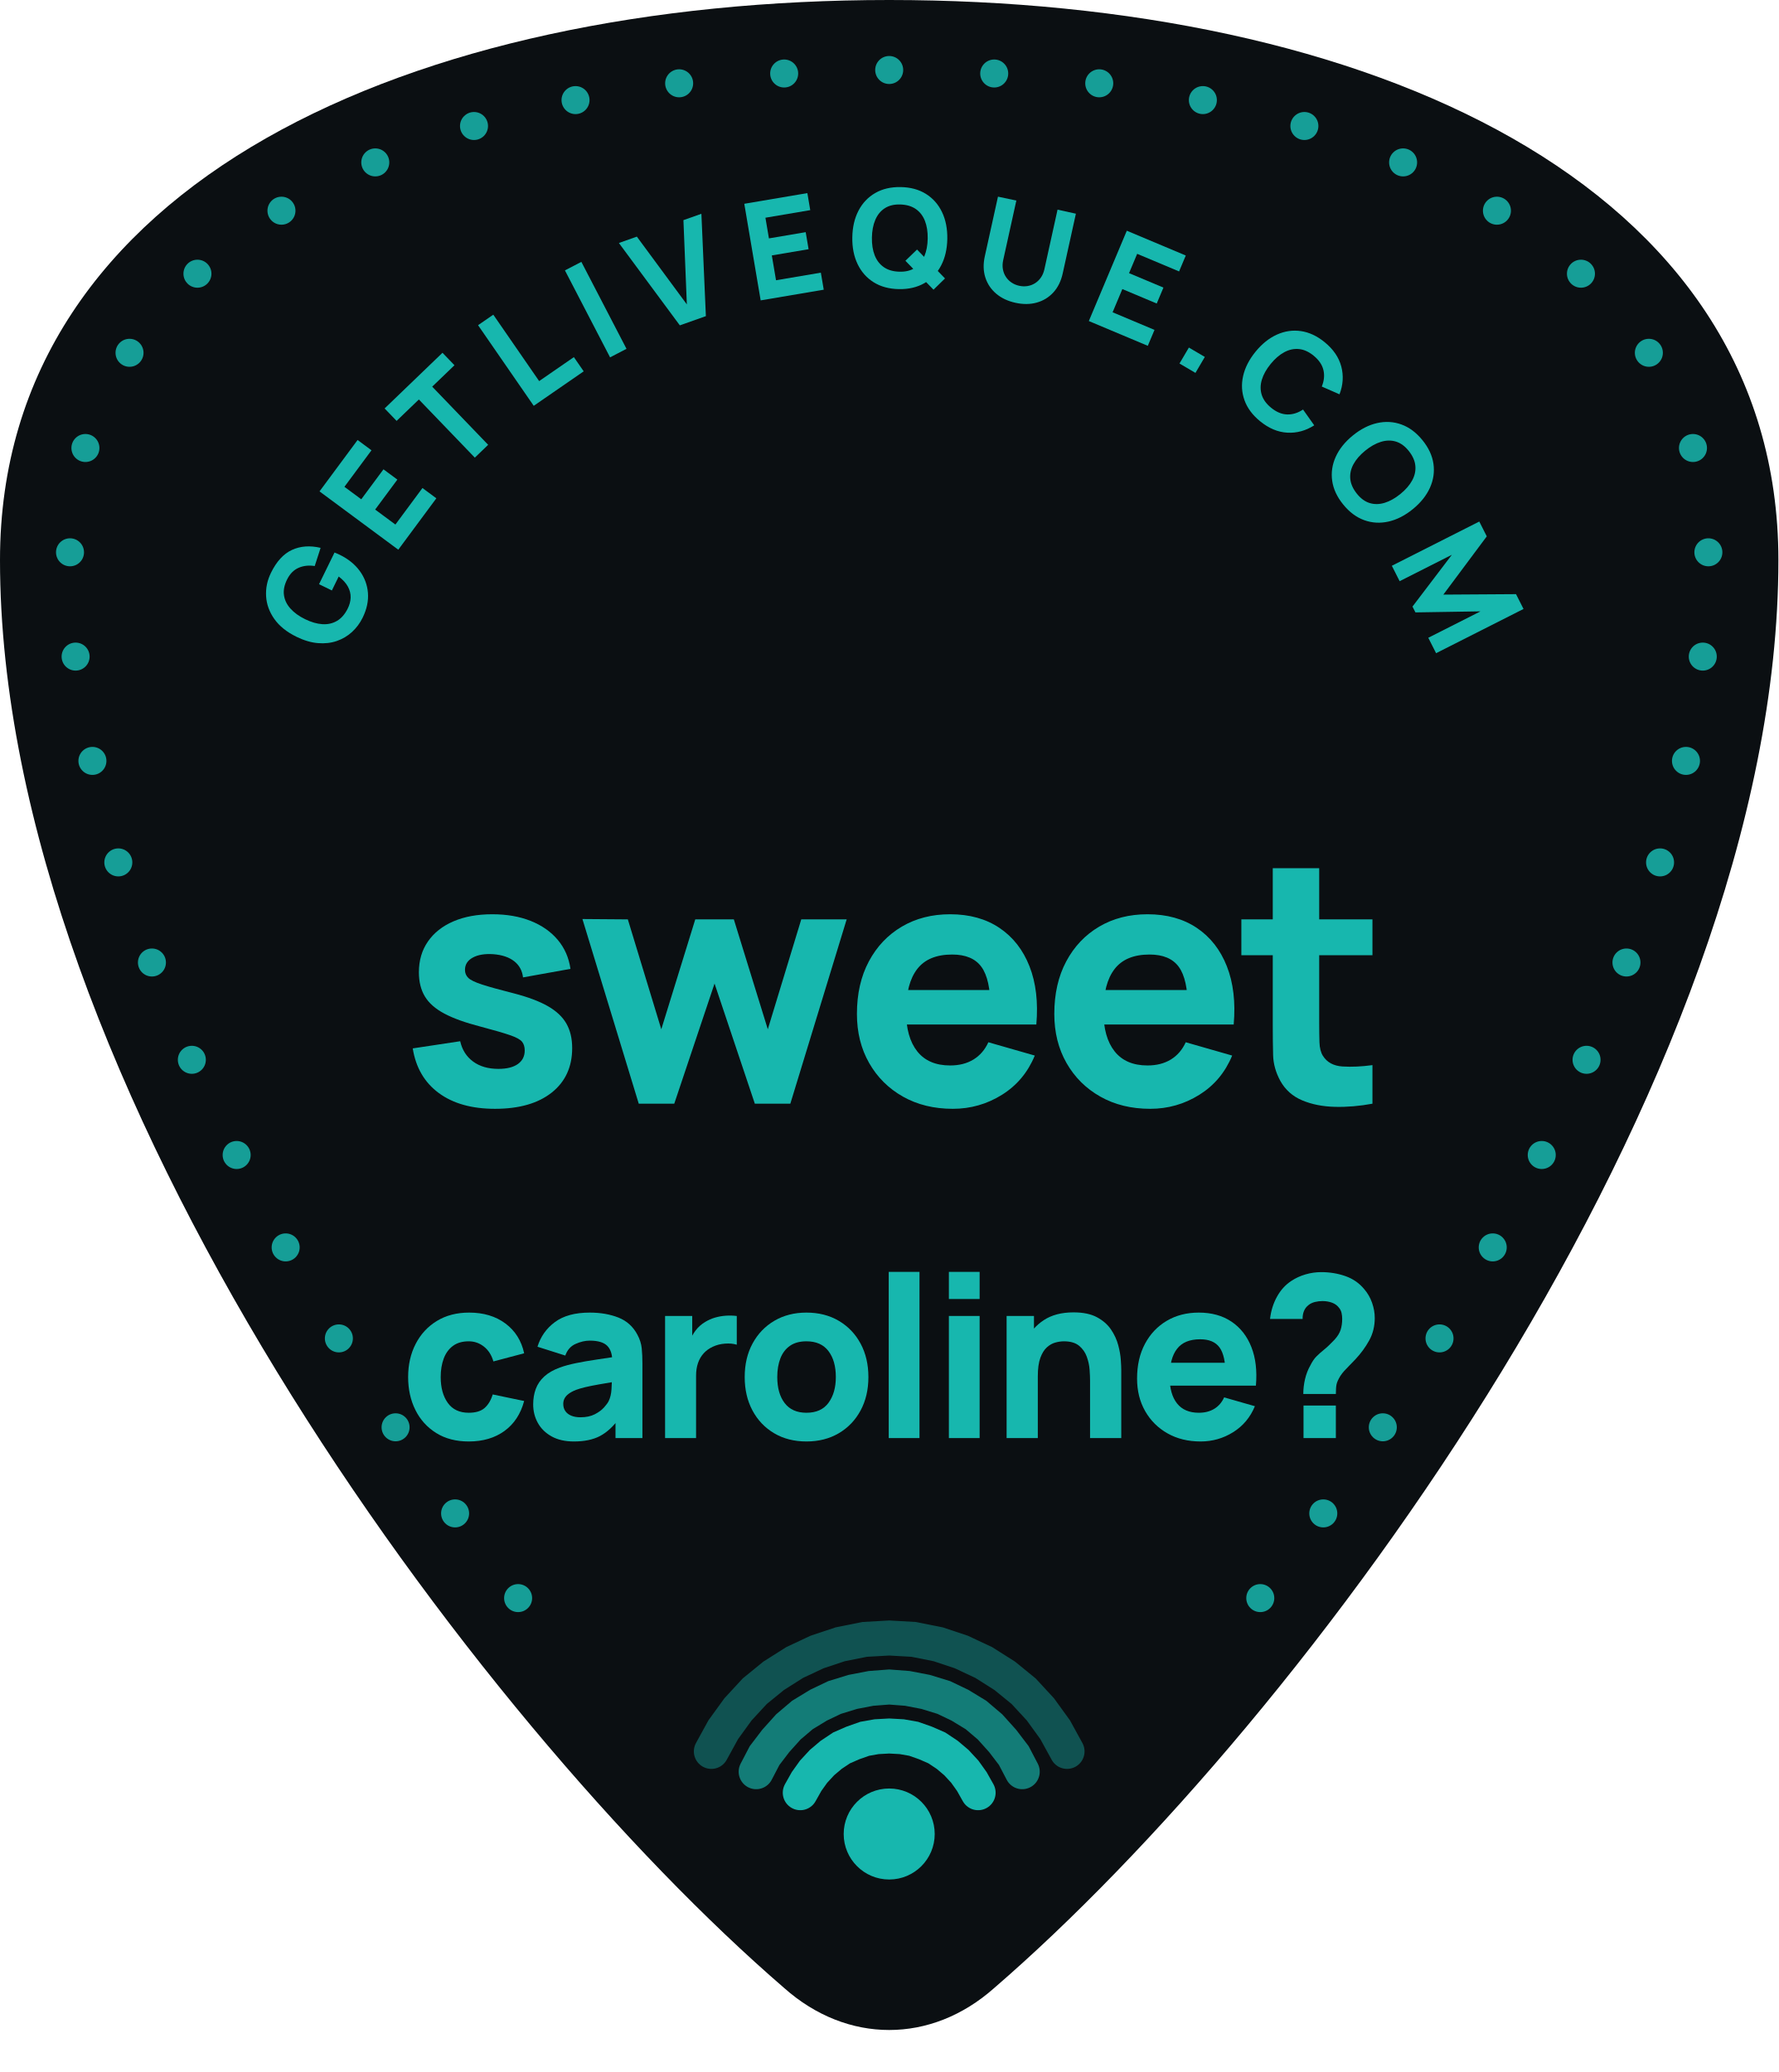
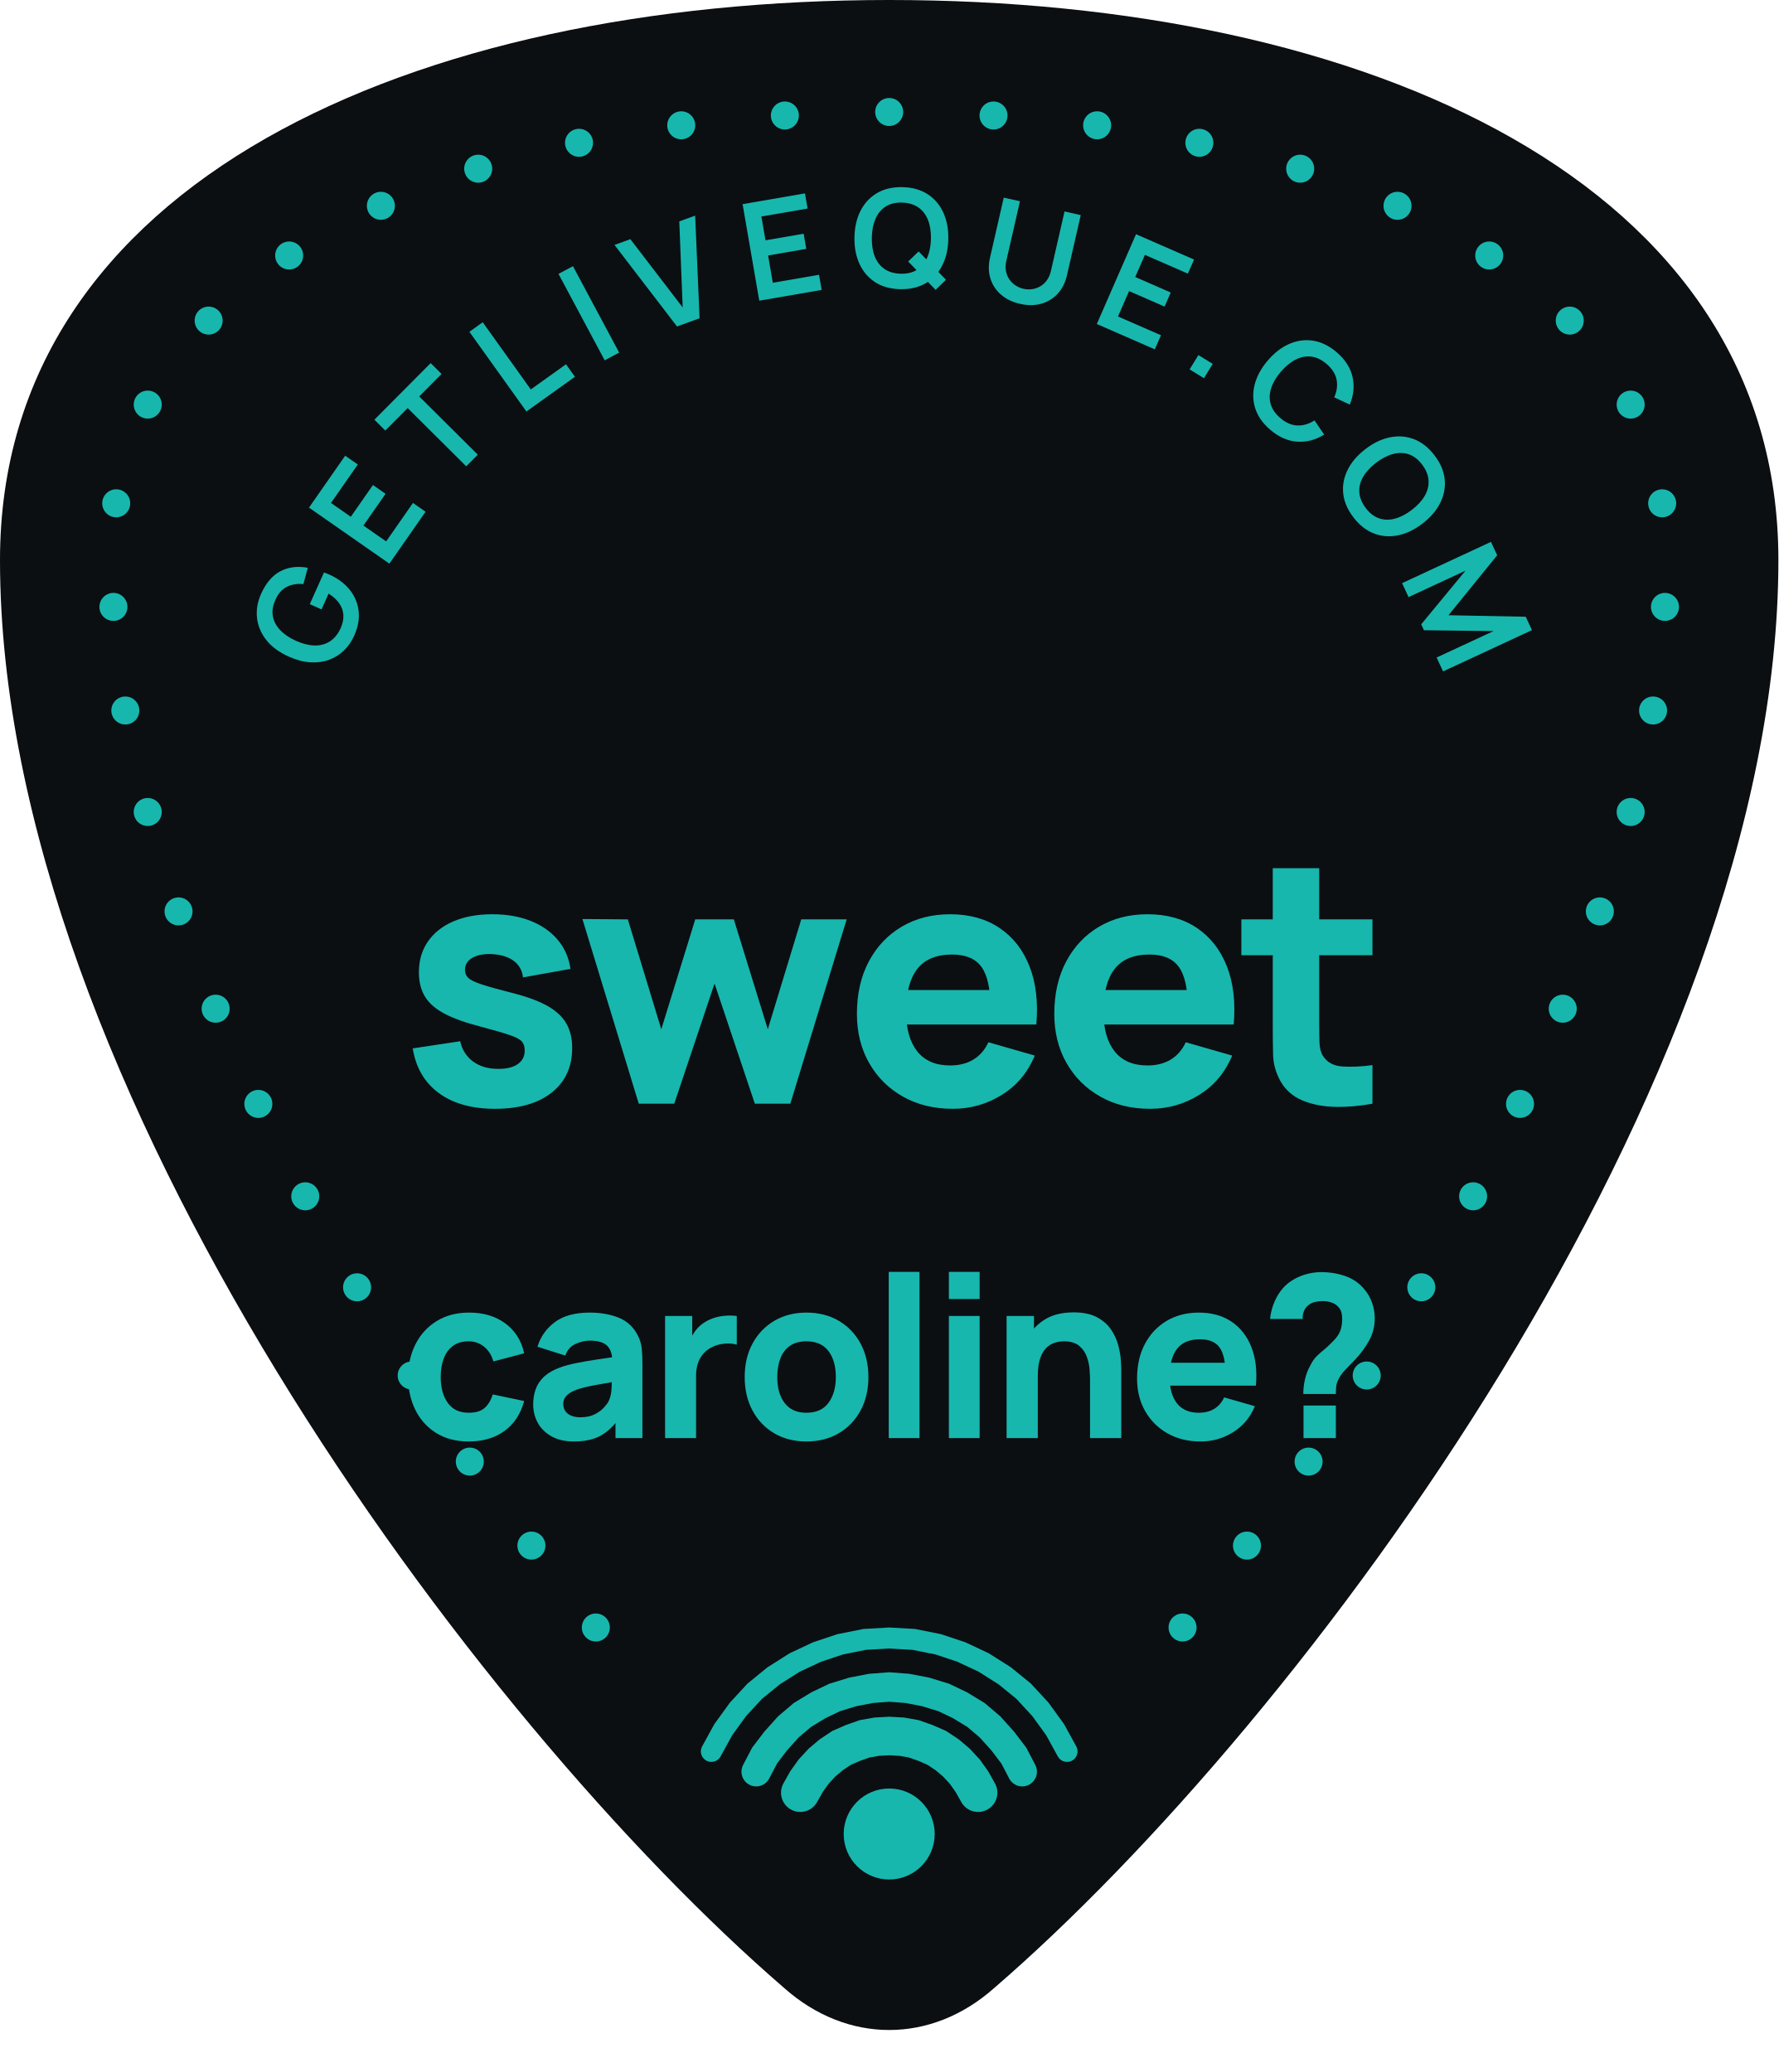
<svg xmlns="http://www.w3.org/2000/svg" viewBox="0 0 25.4 29.6" width="25.4mm" height="29.6mm">
  <defs>
    <clipPath id="pk">
      <path d="M 12.7 0.0 C 19.5 0.0 25.4 2.6 25.4 8.0 C 25.4 15.5 18.6 24.6 14.2 28.4 C 13.3 29.2 12.1 29.2 11.2 28.4 C 6.8 24.6 0.0 15.5 0.0 8.0 C 0.0 2.6 5.9 0.0 12.7 0.0 Z" />
    </clipPath>
  </defs>
  <path d="M 12.7 0.0 C 19.5 0.0 25.4 2.6 25.4 8.0 C 25.4 15.5 18.6 24.6 14.2 28.4 C 13.3 29.2 12.1 29.2 11.2 28.4 C 6.8 24.6 0.0 15.5 0.0 8.0 C 0.0 2.6 5.9 0.0 12.7 0.0 Z" fill="#0B0F12" />
  <g clip-path="url(#pk)">
-     <circle cx="12.70" cy="1.00" r="0.2" fill="#17B7AE" opacity="0.85" />
-     <circle cx="14.20" cy="1.05" r="0.2" fill="#17B7AE" opacity="0.85" />
-     <circle cx="15.70" cy="1.19" r="0.2" fill="#17B7AE" opacity="0.85" />
-     <circle cx="17.18" cy="1.43" r="0.2" fill="#17B7AE" opacity="0.85" />
-     <circle cx="18.63" cy="1.80" r="0.2" fill="#17B7AE" opacity="0.85" />
-     <circle cx="20.04" cy="2.32" r="0.2" fill="#17B7AE" opacity="0.85" />
-     <circle cx="21.38" cy="3.01" r="0.2" fill="#17B7AE" opacity="0.85" />
-     <circle cx="22.58" cy="3.91" r="0.2" fill="#17B7AE" opacity="0.85" />
-     <circle cx="23.55" cy="5.04" r="0.2" fill="#17B7AE" opacity="0.85" />
-     <circle cx="24.18" cy="6.40" r="0.2" fill="#17B7AE" opacity="0.85" />
-     <circle cx="24.40" cy="7.89" r="0.2" fill="#17B7AE" opacity="0.85" />
-     <circle cx="24.32" cy="9.38" r="0.2" fill="#17B7AE" opacity="0.85" />
-     <circle cx="24.08" cy="10.87" r="0.2" fill="#17B7AE" opacity="0.85" />
-     <circle cx="23.71" cy="12.32" r="0.2" fill="#17B7AE" opacity="0.85" />
-     <circle cx="23.23" cy="13.75" r="0.2" fill="#17B7AE" opacity="0.85" />
-     <circle cx="22.66" cy="15.14" r="0.2" fill="#17B7AE" opacity="0.85" />
-     <circle cx="22.02" cy="16.50" r="0.2" fill="#17B7AE" opacity="0.85" />
-     <circle cx="21.32" cy="17.82" r="0.2" fill="#17B7AE" opacity="0.85" />
-     <circle cx="20.56" cy="19.12" r="0.2" fill="#17B7AE" opacity="0.85" />
-     <circle cx="19.75" cy="20.39" r="0.2" fill="#17B7AE" opacity="0.85" />
-     <circle cx="18.90" cy="21.62" r="0.2" fill="#17B7AE" opacity="0.85" />
-     <circle cx="18.00" cy="22.83" r="0.2" fill="#17B7AE" opacity="0.85" />
-     <circle cx="7.40" cy="22.83" r="0.2" fill="#17B7AE" opacity="0.85" />
-     <circle cx="6.50" cy="21.62" r="0.2" fill="#17B7AE" opacity="0.85" />
-     <circle cx="5.65" cy="20.39" r="0.2" fill="#17B7AE" opacity="0.85" />
-     <circle cx="4.84" cy="19.12" r="0.2" fill="#17B7AE" opacity="0.85" />
-     <circle cx="4.08" cy="17.82" r="0.2" fill="#17B7AE" opacity="0.85" />
-     <circle cx="3.38" cy="16.50" r="0.2" fill="#17B7AE" opacity="0.85" />
-     <circle cx="2.74" cy="15.14" r="0.2" fill="#17B7AE" opacity="0.85" />
-     <circle cx="2.17" cy="13.75" r="0.2" fill="#17B7AE" opacity="0.85" />
-     <circle cx="1.69" cy="12.32" r="0.2" fill="#17B7AE" opacity="0.85" />
-     <circle cx="1.32" cy="10.87" r="0.2" fill="#17B7AE" opacity="0.85" />
-     <circle cx="1.08" cy="9.38" r="0.2" fill="#17B7AE" opacity="0.85" />
-     <circle cx="1.00" cy="7.89" r="0.2" fill="#17B7AE" opacity="0.85" />
-     <circle cx="1.22" cy="6.40" r="0.2" fill="#17B7AE" opacity="0.85" />
-     <circle cx="1.85" cy="5.04" r="0.2" fill="#17B7AE" opacity="0.85" />
-     <circle cx="2.82" cy="3.91" r="0.2" fill="#17B7AE" opacity="0.85" />
-     <circle cx="4.02" cy="3.01" r="0.2" fill="#17B7AE" opacity="0.85" />
-     <circle cx="5.36" cy="2.32" r="0.2" fill="#17B7AE" opacity="0.85" />
-     <circle cx="6.77" cy="1.80" r="0.2" fill="#17B7AE" opacity="0.85" />
-     <circle cx="8.22" cy="1.43" r="0.2" fill="#17B7AE" opacity="0.85" />
-     <circle cx="9.70" cy="1.19" r="0.2" fill="#17B7AE" opacity="0.85" />
-     <circle cx="11.20" cy="1.05" r="0.2" fill="#17B7AE" opacity="0.85" />
-     <path d="M11.43 25.61 L11.52 25.45 L11.62 25.31 L11.74 25.18 L11.87 25.07 L12.02 24.97 L12.18 24.90 L12.35 24.84 L12.52 24.81 L12.70 24.80 L12.88 24.81 L13.05 24.84 L13.22 24.90 L13.38 24.97 L13.53 25.07 L13.66 25.18 L13.78 25.31 L13.88 25.45 L13.97 25.61" fill="none" stroke="#17B7AE" stroke-width="0.5" stroke-linecap="round" opacity="1.0" />
-     <path d="M10.80 25.31 L10.92 25.08 L11.08 24.87 L11.26 24.67 L11.46 24.50 L11.69 24.36 L11.92 24.25 L12.18 24.17 L12.44 24.12 L12.70 24.10 L12.96 24.12 L13.22 24.17 L13.48 24.25 L13.71 24.36 L13.94 24.50 L14.14 24.67 L14.32 24.87 L14.48 25.08 L14.60 25.31" fill="none" stroke="#17B7AE" stroke-width="0.5" stroke-linecap="round" opacity="0.65" />
-     <path d="M10.16 25.02 L10.33 24.71 L10.54 24.42 L10.78 24.16 L11.05 23.94 L11.35 23.75 L11.67 23.60 L12.00 23.49 L12.35 23.42 L12.70 23.40 L13.05 23.42 L13.40 23.49 L13.73 23.60 L14.05 23.75 L14.35 23.94 L14.62 24.16 L14.86 24.42 L15.07 24.71 L15.24 25.02" fill="none" stroke="#17B7AE" stroke-width="0.5" stroke-linecap="round" opacity="0.4" />
+     <circle cx="12.70" cy="1.60" r="0.2" fill="#17B7AE" />
+     <circle cx="14.19" cy="1.65" r="0.2" fill="#17B7AE" />
+     <circle cx="15.67" cy="1.79" r="0.2" fill="#17B7AE" />
+     <circle cx="17.13" cy="2.04" r="0.2" fill="#17B7AE" />
+     <circle cx="18.57" cy="2.41" r="0.2" fill="#17B7AE" />
+     <circle cx="19.96" cy="2.94" r="0.2" fill="#17B7AE" />
+     <circle cx="21.27" cy="3.65" r="0.2" fill="#17B7AE" />
+     <circle cx="22.42" cy="4.58" r="0.2" fill="#17B7AE" />
+     <circle cx="23.29" cy="5.78" r="0.2" fill="#17B7AE" />
+     <circle cx="23.74" cy="7.19" r="0.2" fill="#17B7AE" />
+     <circle cx="23.78" cy="8.67" r="0.2" fill="#17B7AE" />
+     <circle cx="23.61" cy="10.15" r="0.2" fill="#17B7AE" />
+     <circle cx="23.29" cy="11.60" r="0.2" fill="#17B7AE" />
+     <circle cx="22.85" cy="13.02" r="0.2" fill="#17B7AE" />
+     <circle cx="22.32" cy="14.41" r="0.2" fill="#17B7AE" />
+     <circle cx="21.71" cy="15.77" r="0.2" fill="#17B7AE" />
+     <circle cx="21.04" cy="17.09" r="0.2" fill="#17B7AE" />
+     <circle cx="20.30" cy="18.39" r="0.2" fill="#17B7AE" />
+     <circle cx="19.52" cy="19.65" r="0.2" fill="#17B7AE" />
+     <circle cx="18.69" cy="20.88" r="0.2" fill="#17B7AE" />
+     <circle cx="17.81" cy="22.08" r="0.2" fill="#17B7AE" />
+     <circle cx="16.89" cy="23.25" r="0.2" fill="#17B7AE" />
+     <circle cx="8.51" cy="23.25" r="0.2" fill="#17B7AE" />
+     <circle cx="7.59" cy="22.08" r="0.2" fill="#17B7AE" />
+     <circle cx="6.71" cy="20.88" r="0.2" fill="#17B7AE" />
+     <circle cx="5.88" cy="19.65" r="0.2" fill="#17B7AE" />
+     <circle cx="5.10" cy="18.39" r="0.2" fill="#17B7AE" />
+     <circle cx="4.36" cy="17.09" r="0.2" fill="#17B7AE" />
+     <circle cx="3.69" cy="15.77" r="0.2" fill="#17B7AE" />
+     <circle cx="3.08" cy="14.41" r="0.2" fill="#17B7AE" />
+     <circle cx="2.55" cy="13.02" r="0.2" fill="#17B7AE" />
+     <circle cx="2.11" cy="11.60" r="0.2" fill="#17B7AE" />
+     <circle cx="1.79" cy="10.15" r="0.2" fill="#17B7AE" />
+     <circle cx="1.62" cy="8.67" r="0.2" fill="#17B7AE" />
+     <circle cx="1.66" cy="7.19" r="0.2" fill="#17B7AE" />
+     <circle cx="2.11" cy="5.78" r="0.2" fill="#17B7AE" />
+     <circle cx="2.98" cy="4.58" r="0.2" fill="#17B7AE" />
+     <circle cx="4.13" cy="3.65" r="0.2" fill="#17B7AE" />
+     <circle cx="5.44" cy="2.94" r="0.2" fill="#17B7AE" />
+     <circle cx="6.83" cy="2.41" r="0.2" fill="#17B7AE" />
+     <circle cx="8.27" cy="2.04" r="0.2" fill="#17B7AE" />
+     <circle cx="9.73" cy="1.79" r="0.2" fill="#17B7AE" />
+     <circle cx="11.21" cy="1.65" r="0.2" fill="#17B7AE" />
+     <path d="M11.43 25.61 L11.52 25.45 L11.62 25.31 L11.74 25.18 L11.87 25.07 L12.02 24.97 L12.18 24.90 L12.35 24.84 L12.52 24.81 L12.70 24.80 L12.88 24.81 L13.05 24.84 L13.22 24.90 L13.38 24.97 L13.53 25.07 L13.66 25.18 L13.78 25.31 L13.88 25.45 L13.97 25.61" fill="none" stroke="#17B7AE" stroke-width="0.55" stroke-linecap="round" />
+     <path d="M10.80 25.31 L10.92 25.08 L11.08 24.87 L11.26 24.67 L11.46 24.50 L11.69 24.36 L11.92 24.25 L12.18 24.17 L12.44 24.12 L12.70 24.10 L12.96 24.12 L13.22 24.17 L13.48 24.25 L13.71 24.36 L13.94 24.50 L14.14 24.67 L14.32 24.87 L14.48 25.08 L14.60 25.31" fill="none" stroke="#17B7AE" stroke-width="0.42" stroke-linecap="round" />
+     <path d="M10.16 25.02 L10.33 24.71 L10.54 24.42 L10.78 24.16 L11.05 23.94 L11.35 23.75 L11.67 23.60 L12.00 23.49 L12.35 23.42 L12.70 23.40 L13.05 23.42 L13.40 23.49 L13.73 23.60 L14.05 23.75 L14.35 23.94 L14.62 24.16 L14.86 24.42 L15.07 24.71 L15.24 25.02" fill="none" stroke="#17B7AE" stroke-width="0.3" stroke-linecap="round" />
    <circle cx="12.7" cy="26.2" r="0.65" fill="#17B7AE" />
-     <g transform="translate(5.154 8.810) rotate(-63.94)" opacity="1.0">
-       <path transform="translate(-0.720 0) scale(0.000972 -0.000972)" d="M740 -30Q604 -30 481.0 18.5Q358 67 263.5 162.0Q169 257 114.5 397.0Q60 537 60 720Q60 959 151.5 1126.5Q243 1294 397.5 1382.0Q552 1470 740 1470Q1018 1470 1177.0 1341.0Q1336 1212 1390 976L1112 936Q1073 1062 984.5 1137.5Q896 1213 758 1214Q621 1216 530.0 1155.0Q439 1094 393.5 982.0Q348 870 348 720Q348 570 393.5 460.0Q439 350 530.0 289.0Q621 228 758 226Q851 224 926.5 258.0Q1002 292 1054.0 365.0Q1106 438 1128 552H900V762H1418Q1420 749 1421.0 716.0Q1422 683 1422 678Q1422 471 1338.0 311.0Q1254 151 1101.0 60.5Q948 -30 740 -30Z" fill="#17B7AE" />
+     <g transform="translate(5.032 9.070) rotate(-65.90)">
+       <path transform="translate(-0.712 0) scale(0.000972 -0.000972)" d="M734 -30Q594 -30 471.5 19.5Q349 69 256.5 165.0Q164 261 112.0 400.5Q60 540 60 720Q60 956 148.0 1123.5Q236 1291 389.0 1380.5Q542 1470 734 1470Q1000 1470 1155.5 1346.5Q1311 1223 1366 1000L1120 961Q1079 1089 986.0 1165.5Q893 1242 749 1242Q604 1244 508.0 1179.0Q412 1114 363.5 996.0Q315 878 315 720Q315 562 363.0 445.5Q411 329 507.5 264.0Q604 199 749 197Q858 196 940.0 236.5Q1022 277 1074.0 359.5Q1126 442 1144 566H890V755H1400Q1402 739 1403.0 708.0Q1404 677 1404 671Q1404 467 1323.5 308.5Q1243 150 1093.0 60.0Q943 -30 734 -30Z" fill="#17B7AE" />
    </g>
-     <g transform="translate(5.949 7.501) rotate(-53.48)" opacity="1.0">
-       <path transform="translate(-0.574 0) scale(0.000972 -0.000972)" d="M140 0V1440H1080V1186H412V878H960V624H412V254H1080V0Z" fill="#17B7AE" />
+     <g transform="translate(5.809 7.697) rotate(-55.12)">
+       <path transform="translate(-0.569 0) scale(0.000972 -0.000972)" d="M140 0V1440H1070V1214H381V859H950V633H381V226H1070V0Z" fill="#17B7AE" />
    </g>
-     <g transform="translate(6.877 6.446) rotate(-43.89)" opacity="1.0">
-       <path transform="translate(-0.593 0) scale(0.000972 -0.000972)" d="M474 0V1186H20V1440H1200V1186H746V0Z" fill="#17B7AE" />
+     <g transform="translate(6.742 6.578) rotate(-45.17)">
+       <path transform="translate(-0.590 0) scale(0.000972 -0.000972)" d="M486 0V1214H20V1440H1193V1214H727V0Z" fill="#17B7AE" />
    </g>
-     <g transform="translate(7.928 5.587) rotate(-34.62)" opacity="1.0">
-       <path transform="translate(-0.526 0) scale(0.000972 -0.000972)" d="M160 0V1440H432V254H1052V0Z" fill="#17B7AE" />
+     <g transform="translate(7.814 5.667) rotate(-35.57)">
+       <path transform="translate(-0.519 0) scale(0.000972 -0.000972)" d="M160 0V1440H401V226H1037V0Z" fill="#17B7AE" />
    </g>
-     <g transform="translate(8.831 5.044) rotate(-27.43)" opacity="1.0">
-       <path transform="translate(-0.288 0) scale(0.000972 -0.000972)" d="M160 0V1440H432V0Z" fill="#17B7AE" />
+     <g transform="translate(8.740 5.092) rotate(-28.12)">
+       <path transform="translate(-0.273 0) scale(0.000972 -0.000972)" d="M160 0V1440H401V0Z" fill="#17B7AE" />
    </g>
-     <g transform="translate(9.896 4.582) rotate(-19.50)" opacity="1.0">
-       <path transform="translate(-0.635 0) scale(0.000972 -0.000972)" d="M450 0 10 1440H290L650 256L1016 1440H1296L856 0Z" fill="#17B7AE" />
+     <g transform="translate(9.831 4.605) rotate(-19.97)">
+       <path transform="translate(-0.623 0) scale(0.000972 -0.000972)" d="M464 0 10 1440H258L638 234L1023 1440H1271L817 0Z" fill="#17B7AE" />
    </g>
-     <g transform="translate(11.296 4.218) rotate(-9.62)" opacity="1.0">
-       <path transform="translate(-0.574 0) scale(0.000972 -0.000972)" d="M140 0V1440H1080V1186H412V878H960V624H412V254H1080V0Z" fill="#17B7AE" />
+     <g transform="translate(11.271 4.222) rotate(-9.80)">
+       <path transform="translate(-0.569 0) scale(0.000972 -0.000972)" d="M140 0V1440H1070V1214H381V859H950V633H381V226H1070V0Z" fill="#17B7AE" />
    </g>
-     <g transform="translate(12.840 4.101) rotate(0.96)" opacity="1.0">
-       <path transform="translate(-0.737 0) scale(0.000972 -0.000972)" d="M1266 -30 846 388 1014 556 1432 138ZM758 -30Q542 -30 385.5 64.0Q229 158 144.5 327.0Q60 496 60 720Q60 944 144.5 1113.0Q229 1282 385.5 1376.0Q542 1470 758 1470Q974 1470 1130.5 1376.0Q1287 1282 1371.5 1113.0Q1456 944 1456 720Q1456 496 1371.5 327.0Q1287 158 1130.5 64.0Q974 -30 758 -30ZM758 226Q895 224 986.0 285.0Q1077 346 1122.5 458.0Q1168 570 1168 720Q1168 870 1122.5 980.0Q1077 1090 986.0 1151.0Q895 1212 758 1214Q621 1216 530.0 1155.0Q439 1094 393.5 982.0Q348 870 348 720Q348 570 393.5 460.0Q439 350 530.0 289.0Q621 228 758 226Z" fill="#17B7AE" />
+     <g transform="translate(12.861 4.102) rotate(1.10)">
+       <path transform="translate(-0.729 0) scale(0.000972 -0.000972)" d="M1267 -30 856 379 1007 530 1416 121ZM749 -30Q533 -30 379.0 64.5Q225 159 142.5 328.0Q60 497 60 720Q60 943 142.5 1112.0Q225 1281 379.0 1375.5Q533 1470 749 1470Q965 1470 1119.5 1375.5Q1274 1281 1356.5 1112.0Q1439 943 1439 720Q1439 497 1356.5 328.0Q1274 159 1119.5 64.5Q965 -30 749 -30ZM749 197Q894 196 990.5 261.0Q1087 326 1135.5 444.0Q1184 562 1184 720Q1184 878 1135.5 994.5Q1087 1111 990.5 1176.0Q894 1241 749 1243Q604 1244 508.0 1179.0Q412 1114 363.5 996.0Q315 878 315 720Q315 562 363.0 445.5Q411 329 507.5 264.0Q604 199 749 197Z" fill="#17B7AE" />
    </g>
-     <g transform="translate(14.509 4.297) rotate(12.44)" opacity="1.0">
-       <path transform="translate(-0.706 0) scale(0.000972 -0.000972)" d="M726 -30Q552 -30 420.0 40.5Q288 111 214.0 239.0Q140 367 140 540V1438L416 1440V542Q416 471 440.0 413.0Q464 355 506.5 313.0Q549 271 605.5 248.5Q662 226 726 226Q792 226 848.5 249.0Q905 272 947.0 314.0Q989 356 1012.5 414.0Q1036 472 1036 542V1440H1312V540Q1312 367 1238.0 239.0Q1164 111 1032.0 40.5Q900 -30 726 -30Z" fill="#17B7AE" />
+     <g transform="translate(14.574 4.312) rotate(12.89)">
+       <path transform="translate(-0.700 0) scale(0.000972 -0.000972)" d="M720 -30Q548 -30 417.5 40.0Q287 110 213.5 237.0Q140 364 140 535V1438L384 1440V541Q384 460 411.5 396.0Q439 332 486.0 287.5Q533 243 594.0 220.0Q655 197 720 197Q787 197 847.5 220.5Q908 244 955.0 288.5Q1002 333 1029.0 397.0Q1056 461 1056 541V1440H1300V535Q1300 364 1226.5 237.0Q1153 110 1022.5 40.0Q892 -30 720 -30Z" fill="#17B7AE" />
    </g>
-     <g transform="translate(15.955 4.756) rotate(22.80)" opacity="1.0">
-       <path transform="translate(-0.574 0) scale(0.000972 -0.000972)" d="M140 0V1440H1080V1186H412V878H960V624H412V254H1080V0Z" fill="#17B7AE" />
+     <g transform="translate(16.062 4.802) rotate(23.59)">
+       <path transform="translate(-0.569 0) scale(0.000972 -0.000972)" d="M140 0V1440H1070V1214H381V859H950V633H381V226H1070V0Z" fill="#17B7AE" />
    </g>
-     <g transform="translate(16.960 5.260) rotate(30.47)" opacity="1.0">
-       <path transform="translate(-0.311 0) scale(0.000972 -0.000972)" d="M184 0V272H456V0Z" fill="#17B7AE" />
+     <g transform="translate(17.093 5.340) rotate(31.53)">
+       <path transform="translate(-0.295 0) scale(0.000972 -0.000972)" d="M180 0V247H427V0Z" fill="#17B7AE" />
    </g>
-     <g transform="translate(18.007 5.988) rotate(39.18)" opacity="1.0">
-       <path transform="translate(-0.725 0) scale(0.000972 -0.000972)" d="M758 -30Q542 -30 385.5 64.0Q229 158 144.5 327.0Q60 496 60 720Q60 944 144.5 1113.0Q229 1282 385.5 1376.0Q542 1470 758 1470Q1006 1470 1174.5 1347.0Q1343 1224 1412 1014L1138 938Q1098 1069 1003.0 1141.5Q908 1214 758 1214Q621 1214 529.5 1153.0Q438 1092 392.0 981.0Q346 870 346 720Q346 570 392.0 459.0Q438 348 529.5 287.0Q621 226 758 226Q908 226 1003.0 299.0Q1098 372 1138 502L1412 426Q1343 216 1174.5 93.0Q1006 -30 758 -30Z" fill="#17B7AE" />
+     <g transform="translate(18.154 6.111) rotate(40.49)">
+       <path transform="translate(-0.718 0) scale(0.000972 -0.000972)" d="M749 -30Q533 -30 379.0 64.5Q225 159 142.5 328.0Q60 497 60 720Q60 943 142.5 1112.0Q225 1281 379.0 1375.5Q533 1470 749 1470Q998 1470 1164.0 1345.5Q1330 1221 1397 1010L1154 943Q1112 1084 1011.0 1163.5Q910 1243 749 1243Q604 1243 507.5 1178.0Q411 1113 362.5 995.5Q314 878 313 720Q313 562 361.5 444.5Q410 327 507.0 262.0Q604 197 749 197Q910 197 1011.0 277.0Q1112 357 1154 497L1397 430Q1330 219 1164.0 94.5Q998 -30 749 -30Z" fill="#17B7AE" />
    </g>
-     <g transform="translate(19.208 7.190) rotate(50.79)" opacity="1.0">
-       <path transform="translate(-0.737 0) scale(0.000972 -0.000972)" d="M758 -30Q542 -30 385.5 64.0Q229 158 144.5 327.0Q60 496 60 720Q60 944 144.5 1113.0Q229 1282 385.5 1376.0Q542 1470 758 1470Q974 1470 1130.5 1376.0Q1287 1282 1371.5 1113.0Q1456 944 1456 720Q1456 496 1371.5 327.0Q1287 158 1130.5 64.0Q974 -30 758 -30ZM758 226Q895 224 986.0 285.0Q1077 346 1122.5 458.0Q1168 570 1168 720Q1168 870 1122.5 980.0Q1077 1090 986.0 1151.0Q895 1212 758 1214Q621 1216 530.0 1155.0Q439 1094 393.5 982.0Q348 870 348 720Q348 570 393.5 460.0Q439 350 530.0 289.0Q621 228 758 226Z" fill="#17B7AE" />
+     <g transform="translate(19.355 7.375) rotate(52.40)">
+       <path transform="translate(-0.729 0) scale(0.000972 -0.000972)" d="M749 -30Q533 -30 379.0 64.5Q225 159 142.5 328.0Q60 497 60 720Q60 943 142.5 1112.0Q225 1281 379.0 1375.5Q533 1470 749 1470Q965 1470 1119.5 1375.5Q1274 1281 1356.5 1112.0Q1439 943 1439 720Q1439 497 1356.5 328.0Q1274 159 1119.5 64.5Q965 -30 749 -30ZM749 197Q894 196 990.5 261.0Q1087 326 1135.5 444.0Q1184 562 1184 720Q1184 878 1135.5 994.5Q1087 1111 990.5 1176.0Q894 1241 749 1243Q604 1244 508.0 1179.0Q412 1114 363.5 996.0Q315 878 315 720Q315 562 363.0 445.5Q411 329 507.5 264.0Q604 199 749 197Z" fill="#17B7AE" />
    </g>
-     <g transform="translate(20.195 8.707) rotate(63.16)" opacity="1.0">
-       <path transform="translate(-0.836 0) scale(0.000972 -0.000972)" d="M140 0V1440H384L860 484L1336 1440H1580V0H1326V860L908 0H812L394 860V0Z" fill="#17B7AE" />
+     <g transform="translate(20.318 8.961) rotate(65.09)">
+       <path transform="translate(-0.831 0) scale(0.000972 -0.000972)" d="M140 0V1440H357L855 420L1353 1440H1570V0H1345V923L903 0H807L366 923V0Z" fill="#17B7AE" />
    </g>
    <path transform="translate(5.700 15.767) scale(0.002438 -0.002438)" d="M562 -30Q358 -30 232.5 62.5Q107 155 80 324L358 366Q375 290 433.5 247.0Q492 204 582 204Q656 204 696.0 232.5Q736 261 736 312Q736 344 720.0 363.5Q704 383 648.5 402.0Q593 421 476 452Q344 486 265.0 528.0Q186 570 151.0 628.5Q116 687 116 770Q116 874 169.0 950.5Q222 1027 318.5 1068.5Q415 1110 546 1110Q673 1110 771.0 1071.0Q869 1032 929.5 960.0Q990 888 1004 790L726 740Q719 800 674.0 835.0Q629 870 552 876Q477 881 431.5 856.0Q386 831 386 784Q386 756 405.5 737.0Q425 718 486.5 698.0Q548 678 674 646Q797 614 871.5 571.5Q946 529 980.0 469.5Q1014 410 1014 326Q1014 160 894.0 65.0Q774 -30 562 -30Z" fill="#17B7AE" />
    <path transform="translate(8.221 15.767) scale(0.002438 -0.002438)" d="M370 0 40 1082 306 1080 502 436 701 1080H927L1126 436L1322 1080H1588L1258 0H1050L814 704L578 0Z" fill="#17B7AE" />
    <path transform="translate(12.044 15.767) scale(0.002438 -0.002438)" d="M642 -30Q476 -30 349.5 41.5Q223 113 151.5 238.5Q80 364 80 526Q80 703 150.0 834.0Q220 965 343.0 1037.5Q466 1110 626 1110Q796 1110 915.0 1030.0Q1034 950 1091.0 805.0Q1148 660 1131 464H862V564Q862 729 809.5 801.5Q757 874 638 874Q499 874 433.5 789.5Q368 705 368 540Q368 389 433.5 306.5Q499 224 626 224Q706 224 763.0 259.0Q820 294 850 360L1122 282Q1061 134 929.5 52.0Q798 -30 642 -30ZM284 464V666H1000V464Z" fill="#17B7AE" />
    <path transform="translate(14.863 15.767) scale(0.002438 -0.002438)" d="M642 -30Q476 -30 349.5 41.5Q223 113 151.5 238.5Q80 364 80 526Q80 703 150.0 834.0Q220 965 343.0 1037.5Q466 1110 626 1110Q796 1110 915.0 1030.0Q1034 950 1091.0 805.0Q1148 660 1131 464H862V564Q862 729 809.5 801.5Q757 874 638 874Q499 874 433.5 789.5Q368 705 368 540Q368 389 433.5 306.5Q499 224 626 224Q706 224 763.0 259.0Q820 294 850 360L1122 282Q1061 134 929.5 52.0Q798 -30 642 -30ZM284 464V666H1000V464Z" fill="#17B7AE" />
    <path transform="translate(17.681 15.767) scale(0.002438 -0.002438)" d="M788 0Q676 -21 568.5 -18.5Q461 -16 376.5 19.5Q292 55 248 134Q208 208 206.0 284.5Q204 361 204 458V1380H476V474Q476 411 477.5 360.5Q479 310 498 280Q534 223 613.0 218.0Q692 213 788 226ZM20 870V1080H788V870Z" fill="#17B7AE" />
    <path transform="translate(5.700 20.544) scale(0.001615 -0.001615)" d="M616 -30Q448 -30 328.0 45.0Q208 120 144.0 249.0Q80 378 80 540Q80 704 146.5 833.0Q213 962 334.0 1036.0Q455 1110 620 1110Q811 1110 940.5 1013.5Q1070 917 1106 750L834 678Q810 762 750.5 809.0Q691 856 616 856Q530 856 475.0 814.5Q420 773 394.0 701.5Q368 630 368 540Q368 399 430.5 311.5Q493 224 616 224Q708 224 756.0 266.0Q804 308 828 386L1106 328Q1060 156 932.0 63.0Q804 -30 616 -30Z" fill="#17B7AE" />
    <path transform="translate(7.486 20.544) scale(0.001615 -0.001615)" d="M440 -30Q324 -30 243.5 14.5Q163 59 121.5 133.5Q80 208 80 298Q80 373 103.0 435.0Q126 497 177.5 544.5Q229 592 316 624Q376 646 459.0 663.0Q542 680 647.0 695.5Q752 711 878 730L780 676Q780 772 734.0 817.0Q688 862 580 862Q520 862 455.0 833.0Q390 804 364 730L118 808Q159 942 272.0 1026.0Q385 1110 580 1110Q723 1110 834.0 1066.0Q945 1022 1002 914Q1034 854 1040.0 794.0Q1046 734 1046 660V0H808V222L842 176Q763 67 671.5 18.5Q580 -30 440 -30ZM498 184Q573 184 624.5 210.5Q676 237 706.5 271.0Q737 305 748 328Q769 372 772.5 430.5Q776 489 776 528L856 508Q735 488 660.0 474.5Q585 461 539.0 450.0Q493 439 458 426Q418 410 393.5 391.5Q369 373 357.5 351.0Q346 329 346 302Q346 265 364.5 238.5Q383 212 417.0 198.0Q451 184 498 184Z" fill="#17B7AE" />
    <path transform="translate(9.273 20.544) scale(0.001615 -0.001615)" d="M140 0V1080H380V816L354 850Q375 906 410.0 952.0Q445 998 496 1028Q535 1052 581.0 1065.5Q627 1079 676.0 1082.5Q725 1086 774 1080V826Q729 840 669.5 835.5Q610 831 562 808Q514 786 481.0 749.5Q448 713 431.0 663.5Q414 614 414 552V0Z" fill="#17B7AE" />
    <path transform="translate(10.507 20.544) scale(0.001615 -0.001615)" d="M626 -30Q463 -30 340.0 43.0Q217 116 148.5 244.5Q80 373 80 540Q80 709 150.0 837.5Q220 966 343.0 1038.0Q466 1110 626 1110Q789 1110 912.5 1037.0Q1036 964 1105.0 835.5Q1174 707 1174 540Q1174 372 1104.5 243.5Q1035 115 911.5 42.5Q788 -30 626 -30ZM626 224Q757 224 821.5 312.5Q886 401 886 540Q886 684 820.5 770.0Q755 856 626 856Q537 856 480.0 816.0Q423 776 395.5 705.0Q368 634 368 540Q368 395 433.5 309.5Q499 224 626 224Z" fill="#17B7AE" />
    <path transform="translate(12.435 20.544) scale(0.001615 -0.001615)" d="M160 0V1470H432V0Z" fill="#17B7AE" />
    <path transform="translate(13.294 20.544) scale(0.001615 -0.001615)" d="M160 1230V1470H432V1230ZM160 0V1080H432V0Z" fill="#17B7AE" />
    <path transform="translate(14.154 20.544) scale(0.001615 -0.001615)" d="M876 0V510Q876 547 872.0 604.5Q868 662 847.0 720.0Q826 778 778.5 817.0Q731 856 644 856Q609 856 569.0 845.0Q529 834 494.0 802.5Q459 771 436.5 710.0Q414 649 414 548L258 622Q258 750 310.0 862.0Q362 974 466.5 1043.0Q571 1112 730 1112Q857 1112 937.0 1069.0Q1017 1026 1061.5 960.0Q1106 894 1125.0 822.5Q1144 751 1148.0 692.0Q1152 633 1152 606V0ZM138 0V1080H380V722H414V0Z" fill="#17B7AE" />
    <path transform="translate(16.111 20.544) scale(0.001615 -0.001615)" d="M642 -30Q476 -30 349.5 41.5Q223 113 151.5 238.5Q80 364 80 526Q80 703 150.0 834.0Q220 965 343.0 1037.5Q466 1110 626 1110Q796 1110 915.0 1030.0Q1034 950 1091.0 805.0Q1148 660 1131 464H862V564Q862 729 809.5 801.5Q757 874 638 874Q499 874 433.5 789.5Q368 705 368 540Q368 389 433.5 306.5Q499 224 626 224Q706 224 763.0 259.0Q820 294 850 360L1122 282Q1061 134 929.5 52.0Q798 -30 642 -30ZM284 464V666H1000V464Z" fill="#17B7AE" />
    <path transform="translate(17.978 20.544) scale(0.001615 -0.001615)" d="M394 390Q394 456 409.5 522.0Q425 588 456 642Q481 693 510.5 722.5Q540 752 578.5 783.0Q617 814 670 870Q711 915 724.5 958.5Q738 1002 738 1054Q738 1081 732.5 1106.0Q727 1131 712 1150Q688 1183 648.5 1197.5Q609 1212 564 1212Q530 1212 497.5 1204.0Q465 1196 442 1178Q414 1157 400.5 1125.0Q387 1093 388 1054H100Q112 1161 161.0 1250.0Q210 1339 288 1390Q345 1428 414.0 1448.0Q483 1468 552 1468Q666 1468 767.0 1432.5Q868 1397 934 1316Q978 1265 1002.0 1197.5Q1026 1130 1026 1062Q1026 953 977.0 864.0Q928 775 856 698Q825 665 800.5 640.5Q776 616 756.5 594.5Q737 573 722 550Q694 504 688.0 475.0Q682 446 682 390ZM396 0V288H682V0Z" fill="#17B7AE" />
  </g>
</svg>
